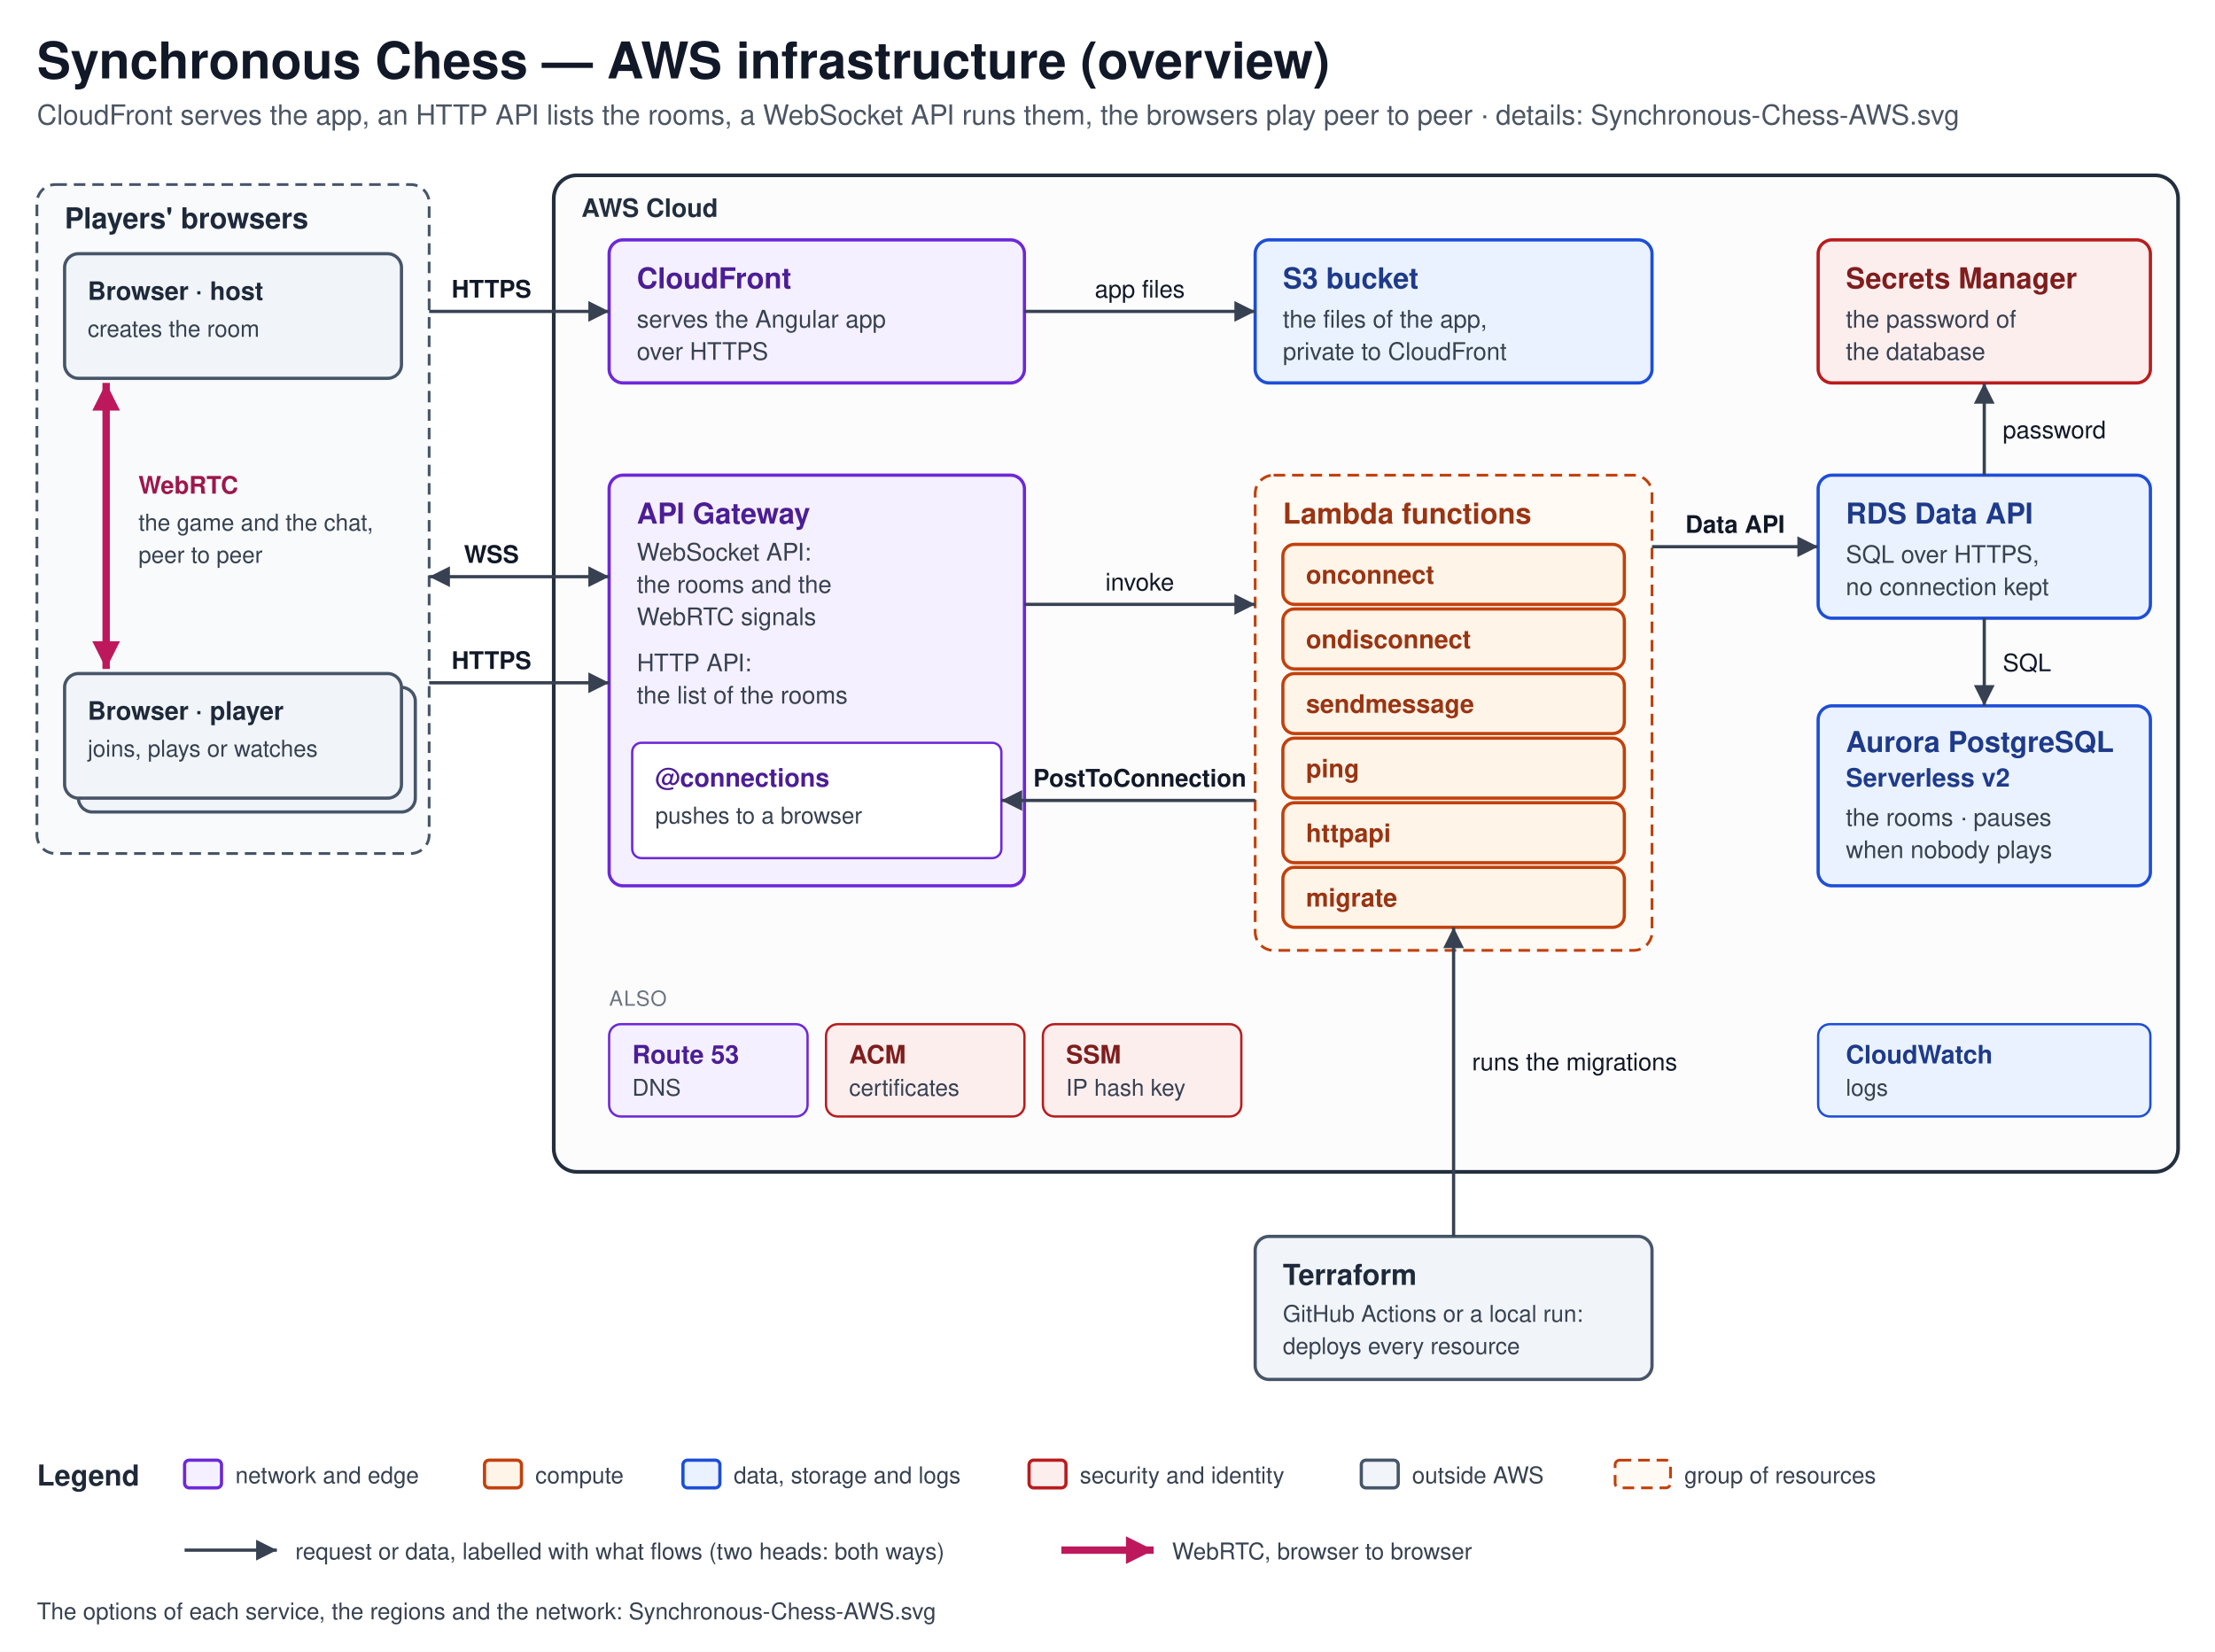
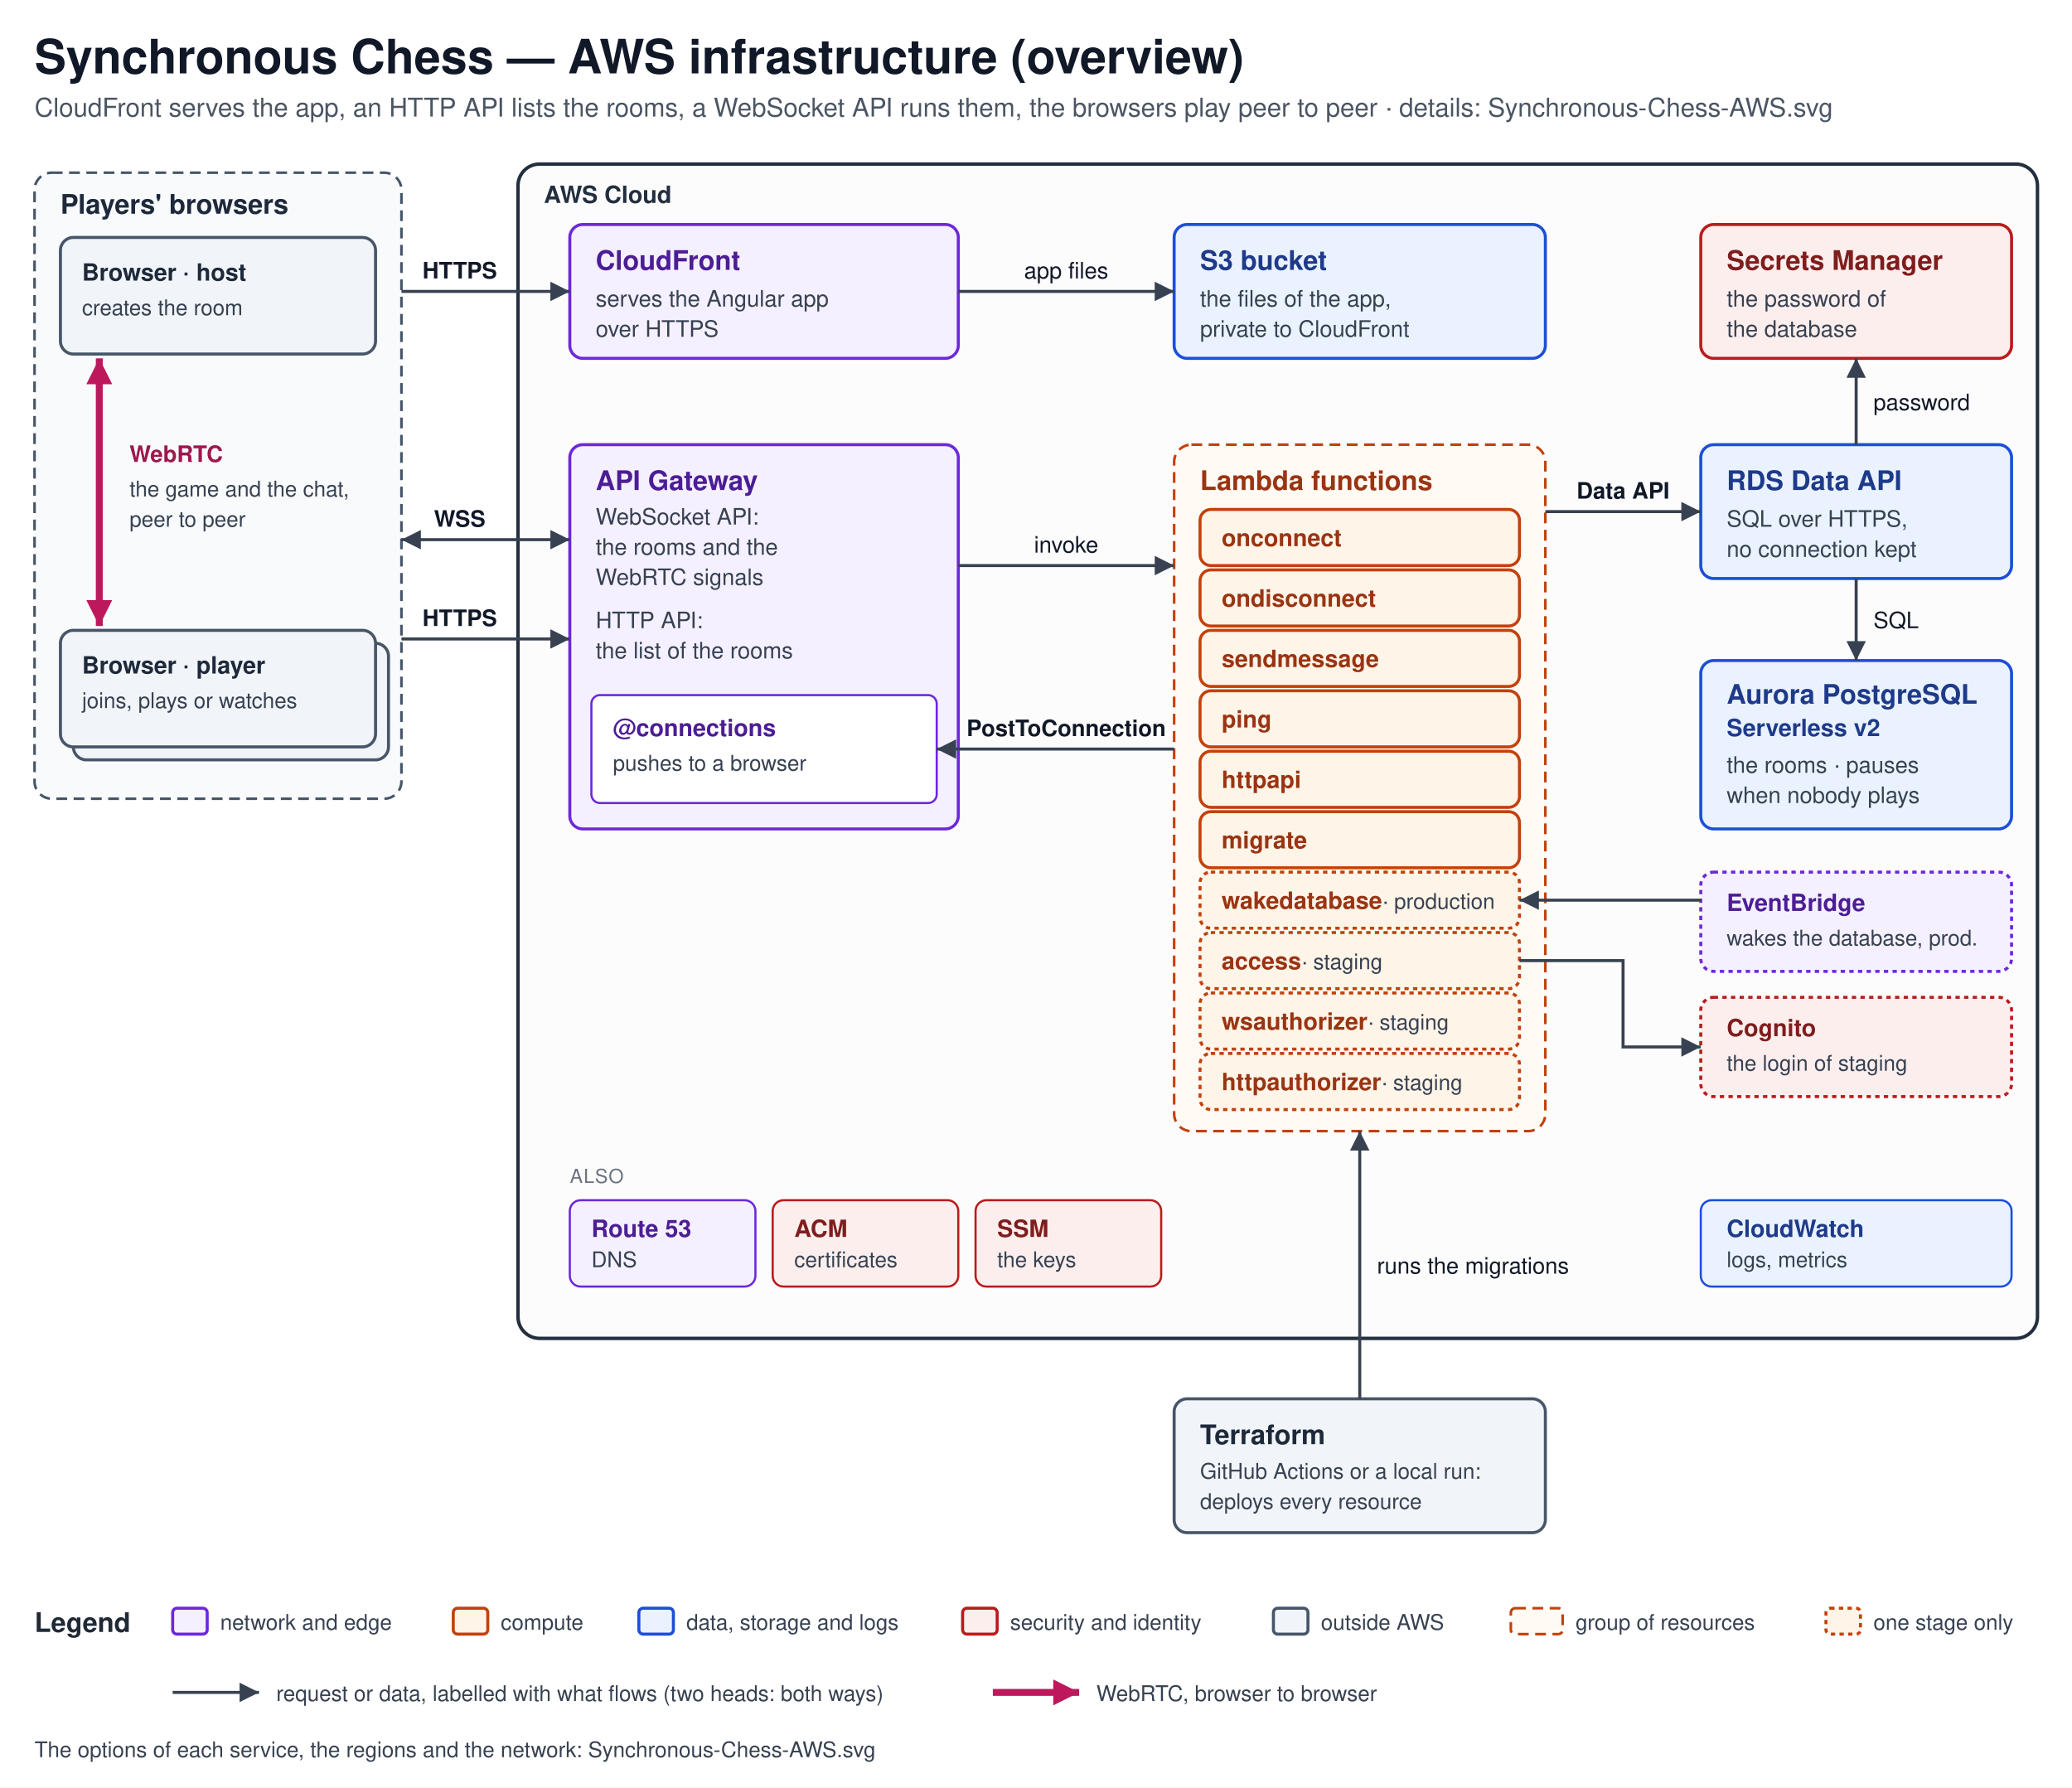
- <svg xmlns="http://www.w3.org/2000/svg" version="1.1" width="960" height="716" viewBox="0 0 960 716" font-family="Helvetica, Arial, sans-serif">
+ <svg xmlns="http://www.w3.org/2000/svg" version="1.1" width="960" height="828" viewBox="0 0 960 828" font-family="Helvetica, Arial, sans-serif">
  <defs>
    <style type="text/css">
      text { fill: #1f2937; font-size: 10px; }
      .title { font-size: 22px; font-weight: bold; fill: #111827; }
      .subtitle { font-size: 12px; fill: #4b5563; }
      .h { font-size: 12.5px; font-weight: bold; }
      .h2 { font-size: 11px; font-weight: bold; }
      .d { font-size: 10.5px; fill: #374151; }
      .s { font-size: 10px; fill: #374151; }
      .tag { font-size: 9px; fill: #6b7280; letter-spacing: 0.4px; }
      .lbl { font-size: 10.5px; fill: #111827; }
      .lbl-b { font-size: 10.5px; font-weight: bold; fill: #111827; }
      .boundary { font-size: 11px; font-weight: bold; }

      .net { fill: #f4f0ff; stroke: #6d28d9; stroke-width: 1.4; }
      .net-in { fill: #ffffff; stroke: #6d28d9; stroke-width: 1; }
      .net-t { fill: #4c1d95; }
      .cmp { fill: #fff4e8; stroke: #c2410c; stroke-width: 1.4; }
+       .only { stroke-dasharray: 2 2; }
      .cmp-group { fill: #fffaf4; stroke: #c2410c; stroke-width: 1.2; stroke-dasharray: 5 3; }
      .cmp-t { fill: #9a3412; }
      .dat { fill: #eaf2ff; stroke: #1d4ed8; stroke-width: 1.4; }
      .dat-t { fill: #1e3a8a; }
      .sec { fill: #fdeeee; stroke: #b91c1c; stroke-width: 1.4; }
      .sec-t { fill: #7f1d1d; }
      .ext { fill: #f1f5f9; stroke: #475569; stroke-width: 1.4; }
      .ext-group { fill: #f8fafc; stroke: #475569; stroke-width: 1.2; stroke-dasharray: 5 3; }
      .ext-t { fill: #1e293b; }
      .minor { stroke-width: 1; }

      .aws { fill: #fcfcfd; stroke: #232f3e; stroke-width: 1.6; }
      .aws-t { fill: #232f3e; }

      .flow { fill: none; stroke: #374151; stroke-width: 1.4; }
      .rtc { fill: none; stroke: #be185d; stroke-width: 3.2; }
      .rtc-t { fill: #9d174d; }
    </style>
    <marker id="ah" viewBox="0 0 10 10" refX="10" refY="5" markerWidth="9" markerHeight="9" markerUnits="userSpaceOnUse" orient="auto">
      <path d="M0,0 L10,5 L0,10 z" fill="#374151" />
    </marker>
    <marker id="ah-s" viewBox="0 0 10 10" refX="0" refY="5" markerWidth="9" markerHeight="9" markerUnits="userSpaceOnUse" orient="auto">
      <path d="M10,0 L0,5 L10,10 z" fill="#374151" />
    </marker>
    <marker id="rtc" viewBox="0 0 10 10" refX="10" refY="5" markerWidth="12" markerHeight="12" markerUnits="userSpaceOnUse" orient="auto">
      <path d="M0,0 L10,5 L0,10 z" fill="#be185d" />
    </marker>
    <marker id="rtc-s" viewBox="0 0 10 10" refX="0" refY="5" markerWidth="12" markerHeight="12" markerUnits="userSpaceOnUse" orient="auto">
      <path d="M10,0 L0,5 L10,10 z" fill="#be185d" />
    </marker>
  </defs>
-   <rect x="0" y="0" width="960" height="716" fill="#ffffff" />
+   <rect x="0" y="0" width="960" height="828" fill="#ffffff" />
  <text x="16" y="34" class="title">Synchronous Chess — AWS infrastructure (overview)</text>
  <text x="16" y="54" class="subtitle">CloudFront serves the app, an HTTP API lists the rooms, a WebSocket API runs them, the browsers play peer to peer · details: Synchronous-Chess-AWS.svg</text>
  <rect x="16" y="80" width="170" height="290" rx="8" class="ext-group" />
  <text x="28" y="99" class="h ext-t">Players' browsers</text>
  <rect x="28" y="110" width="146" height="54" rx="6" class="ext" />
  <text x="38" y="130" class="h2 ext-t">Browser · host</text>
  <text x="38" y="146" class="s">creates the room</text>
  <line x1="46" y1="166" x2="46" y2="290" class="rtc" marker-start="url(#rtc-s)" marker-end="url(#rtc)" />
  <text x="60" y="214" class="lbl-b rtc-t">WebRTC</text>
  <text x="60" y="230" class="s">the game and the chat,</text>
  <text x="60" y="244" class="s">peer to peer</text>
  <rect x="34" y="298" width="146" height="54" rx="6" class="ext" />
  <rect x="28" y="292" width="146" height="54" rx="6" class="ext" />
  <text x="38" y="312" class="h2 ext-t">Browser · player</text>
  <text x="38" y="328" class="s">joins, plays or watches</text>
-   <rect x="240" y="76" width="704" height="432" rx="10" class="aws" />
+   <rect x="240" y="76" width="704" height="544" rx="10" class="aws" />
  <text x="252" y="94" class="boundary aws-t">AWS Cloud</text>
  <rect x="264" y="104" width="180" height="62" rx="6" class="net" />
  <text x="276" y="125" class="h net-t">CloudFront</text>
  <text x="276" y="142" class="d">serves the Angular app</text>
  <text x="276" y="156" class="d">over HTTPS</text>
  <rect x="544" y="104" width="172" height="62" rx="6" class="dat" />
  <text x="556" y="125" class="h dat-t">S3 bucket</text>
  <text x="556" y="142" class="d">the files of the app,</text>
  <text x="556" y="156" class="d">private to CloudFront</text>
  <line x1="186" y1="135" x2="264" y2="135" class="flow" marker-end="url(#ah)" />
  <text x="213" y="129" class="lbl-b" text-anchor="middle">HTTPS</text>
  <line x1="444" y1="135" x2="544" y2="135" class="flow" marker-end="url(#ah)" />
  <text x="494" y="129" class="lbl" text-anchor="middle">app files</text>
  <rect x="264" y="206" width="180" height="178" rx="6" class="net" />
  <text x="276" y="227" class="h net-t">API Gateway</text>
  <text x="276" y="243" class="d">WebSocket API:</text>
  <text x="276" y="257" class="d">the rooms and the</text>
  <text x="276" y="271" class="d">WebRTC signals</text>
  <text x="276" y="291" class="d">HTTP API:</text>
  <text x="276" y="305" class="d">the list of the rooms</text>
  <rect x="274" y="322" width="160" height="50" rx="4" class="net-in" />
  <text x="284" y="341" class="h2 net-t">@connections</text>
  <text x="284" y="357" class="s">pushes to a browser</text>
  <line x1="186" y1="250" x2="264" y2="250" class="flow" marker-start="url(#ah-s)" marker-end="url(#ah)" />
  <text x="213" y="244" class="lbl-b" text-anchor="middle">WSS</text>
  <line x1="186" y1="296" x2="264" y2="296" class="flow" marker-end="url(#ah)" />
  <text x="213" y="290" class="lbl-b" text-anchor="middle">HTTPS</text>
-   <rect x="544" y="206" width="172" height="206" rx="8" class="cmp-group" />
+   <rect x="544" y="206" width="172" height="318" rx="8" class="cmp-group" />
  <text x="556" y="227" class="h cmp-t">Lambda functions</text>
  <rect x="556" y="236" width="148" height="26" rx="5" class="cmp" />
  <text x="566" y="253" class="h2 cmp-t">onconnect</text>
  <rect x="556" y="264" width="148" height="26" rx="5" class="cmp" />
  <text x="566" y="281" class="h2 cmp-t">ondisconnect</text>
  <rect x="556" y="292" width="148" height="26" rx="5" class="cmp" />
  <text x="566" y="309" class="h2 cmp-t">sendmessage</text>
  <rect x="556" y="320" width="148" height="26" rx="5" class="cmp" />
  <text x="566" y="337" class="h2 cmp-t">ping</text>
  <rect x="556" y="348" width="148" height="26" rx="5" class="cmp" />
  <text x="566" y="365" class="h2 cmp-t">httpapi</text>
  <rect x="556" y="376" width="148" height="26" rx="5" class="cmp" />
  <text x="566" y="393" class="h2 cmp-t">migrate</text>
+   <rect x="556" y="404" width="148" height="26" rx="5" class="cmp only" />
+   <text x="566" y="421" class="h2 cmp-t">wakedatabase<tspan class="s" font-weight="normal"> · production</tspan>
+   </text>
+   <rect x="556" y="432" width="148" height="26" rx="5" class="cmp only" />
+   <text x="566" y="449" class="h2 cmp-t">access<tspan class="s" font-weight="normal"> · staging</tspan>
+   </text>
+   <rect x="556" y="460" width="148" height="26" rx="5" class="cmp only" />
+   <text x="566" y="477" class="h2 cmp-t">wsauthorizer<tspan class="s" font-weight="normal"> · staging</tspan>
+   </text>
+   <rect x="556" y="488" width="148" height="26" rx="5" class="cmp only" />
+   <text x="566" y="505" class="h2 cmp-t">httpauthorizer<tspan class="s" font-weight="normal"> · staging</tspan>
+   </text>
+   <rect x="788" y="404" width="144" height="46" rx="6" class="net only" />
+   <text x="800" y="422" class="h2 net-t">EventBridge</text>
+   <text x="800" y="438" class="s">wakes the database, prod.</text>
+   <line x1="788" y1="417" x2="704" y2="417" class="flow" marker-end="url(#ah)" />
+   <rect x="788" y="462" width="144" height="46" rx="6" class="sec only" />
+   <text x="800" y="480" class="h2 sec-t">Cognito</text>
+   <text x="800" y="496" class="s">the login of staging</text>
+   <polyline points="704,445 752,445 752,485 788,485" class="flow" marker-end="url(#ah)" />
  <line x1="444" y1="262" x2="544" y2="262" class="flow" marker-end="url(#ah)" />
  <text x="494" y="256" class="lbl" text-anchor="middle">invoke</text>
  <line x1="544" y1="347" x2="434" y2="347" class="flow" marker-end="url(#ah)" />
  <text x="494" y="341" class="lbl-b" text-anchor="middle">PostToConnection</text>
  <rect x="788" y="104" width="144" height="62" rx="6" class="sec" />
  <text x="800" y="125" class="h sec-t">Secrets Manager</text>
  <text x="800" y="142" class="d">the password of</text>
  <text x="800" y="156" class="d">the database</text>
  <rect x="788" y="206" width="144" height="62" rx="6" class="dat" />
  <text x="800" y="227" class="h dat-t">RDS Data API</text>
  <text x="800" y="244" class="d">SQL over HTTPS,</text>
  <text x="800" y="258" class="d">no connection kept</text>
  <rect x="788" y="306" width="144" height="78" rx="6" class="dat" />
  <text x="800" y="326" class="h dat-t">Aurora PostgreSQL</text>
  <text x="800" y="341" class="h2 dat-t">Serverless v2</text>
  <text x="800" y="358" class="d">the rooms · pauses</text>
  <text x="800" y="372" class="d">when nobody plays</text>
  <line x1="716" y1="237" x2="788" y2="237" class="flow" marker-end="url(#ah)" />
  <text x="752" y="231" class="lbl-b" text-anchor="middle">Data API</text>
  <line x1="860" y1="206" x2="860" y2="166" class="flow" marker-end="url(#ah)" />
  <text x="868" y="190" class="lbl">password</text>
  <line x1="860" y1="268" x2="860" y2="306" class="flow" marker-end="url(#ah)" />
  <text x="868" y="291" class="lbl">SQL</text>
-   <text x="264" y="436" class="tag">ALSO</text>
-   <rect x="264" y="444" width="86" height="40" rx="5" class="net minor" />
-   <text x="274" y="461" class="h2 net-t">Route 53</text>
-   <text x="274" y="475" class="s">DNS</text>
-   <rect x="358" y="444" width="86" height="40" rx="5" class="sec minor" />
-   <text x="368" y="461" class="h2 sec-t">ACM</text>
-   <text x="368" y="475" class="s">certificates</text>
-   <rect x="452" y="444" width="86" height="40" rx="5" class="sec minor" />
-   <text x="462" y="461" class="h2 sec-t">SSM</text>
-   <text x="462" y="475" class="s">IP hash key</text>
-   <rect x="788" y="444" width="144" height="40" rx="5" class="dat minor" />
-   <text x="800" y="461" class="h2 dat-t">CloudWatch</text>
-   <text x="800" y="475" class="s">logs</text>
-   <rect x="544" y="536" width="172" height="62" rx="6" class="ext" />
-   <text x="556" y="557" class="h ext-t">Terraform</text>
-   <text x="556" y="573" class="s">GitHub Actions or a local run:</text>
-   <text x="556" y="587" class="s">deploys every resource</text>
-   <line x1="630" y1="536" x2="630" y2="402" class="flow" marker-end="url(#ah)" />
-   <text x="638" y="464" class="lbl">runs the migrations</text>
-   <text x="16" y="644" class="h">Legend</text>
-   <rect x="80" y="633" width="16" height="12" rx="2" class="net" />
-   <text x="102" y="643" class="s">network and edge</text>
-   <rect x="210" y="633" width="16" height="12" rx="2" class="cmp" />
-   <text x="232" y="643" class="s">compute</text>
-   <rect x="296" y="633" width="16" height="12" rx="2" class="dat" />
-   <text x="318" y="643" class="s">data, storage and logs</text>
-   <rect x="446" y="633" width="16" height="12" rx="2" class="sec" />
-   <text x="468" y="643" class="s">security and identity</text>
-   <rect x="590" y="633" width="16" height="12" rx="2" class="ext" />
-   <text x="612" y="643" class="s">outside AWS</text>
-   <rect x="700" y="633" width="24" height="12" rx="2" class="cmp-group" />
-   <text x="730" y="643" class="s">group of resources</text>
-   <line x1="80" y1="672" x2="120" y2="672" class="flow" marker-end="url(#ah)" />
-   <text x="128" y="676" class="s">request or data, labelled with what flows (two heads: both ways)</text>
-   <line x1="460" y1="672" x2="500" y2="672" class="rtc" marker-end="url(#rtc)" />
-   <text x="508" y="676" class="s">WebRTC, browser to browser</text>
-   <text x="16" y="702" class="s">The options of each service, the regions and the network: Synchronous-Chess-AWS.svg</text>
+   <text x="264" y="548" class="tag">ALSO</text>
+   <rect x="264" y="556" width="86" height="40" rx="5" class="net minor" />
+   <text x="274" y="573" class="h2 net-t">Route 53</text>
+   <text x="274" y="587" class="s">DNS</text>
+   <rect x="358" y="556" width="86" height="40" rx="5" class="sec minor" />
+   <text x="368" y="573" class="h2 sec-t">ACM</text>
+   <text x="368" y="587" class="s">certificates</text>
+   <rect x="452" y="556" width="86" height="40" rx="5" class="sec minor" />
+   <text x="462" y="573" class="h2 sec-t">SSM</text>
+   <text x="462" y="587" class="s">the keys</text>
+   <rect x="788" y="556" width="144" height="40" rx="5" class="dat minor" />
+   <text x="800" y="573" class="h2 dat-t">CloudWatch</text>
+   <text x="800" y="587" class="s">logs, metrics</text>
+   <rect x="544" y="648" width="172" height="62" rx="6" class="ext" />
+   <text x="556" y="669" class="h ext-t">Terraform</text>
+   <text x="556" y="685" class="s">GitHub Actions or a local run:</text>
+   <text x="556" y="699" class="s">deploys every resource</text>
+   <line x1="630" y1="648" x2="630" y2="524" class="flow" marker-end="url(#ah)" />
+   <text x="638" y="590" class="lbl">runs the migrations</text>
+   <text x="16" y="756" class="h">Legend</text>
+   <rect x="80" y="745" width="16" height="12" rx="2" class="net" />
+   <text x="102" y="755" class="s">network and edge</text>
+   <rect x="210" y="745" width="16" height="12" rx="2" class="cmp" />
+   <text x="232" y="755" class="s">compute</text>
+   <rect x="296" y="745" width="16" height="12" rx="2" class="dat" />
+   <text x="318" y="755" class="s">data, storage and logs</text>
+   <rect x="446" y="745" width="16" height="12" rx="2" class="sec" />
+   <text x="468" y="755" class="s">security and identity</text>
+   <rect x="590" y="745" width="16" height="12" rx="2" class="ext" />
+   <text x="612" y="755" class="s">outside AWS</text>
+   <rect x="700" y="745" width="24" height="12" rx="2" class="cmp-group" />
+   <text x="730" y="755" class="s">group of resources</text>
+   <rect x="846" y="745" width="16" height="12" rx="2" class="cmp only" />
+   <text x="868" y="755" class="s">one stage only</text>
+   <line x1="80" y1="784" x2="120" y2="784" class="flow" marker-end="url(#ah)" />
+   <text x="128" y="788" class="s">request or data, labelled with what flows (two heads: both ways)</text>
+   <line x1="460" y1="784" x2="500" y2="784" class="rtc" marker-end="url(#rtc)" />
+   <text x="508" y="788" class="s">WebRTC, browser to browser</text>
+   <text x="16" y="814" class="s">The options of each service, the regions and the network: Synchronous-Chess-AWS.svg</text>
</svg>
